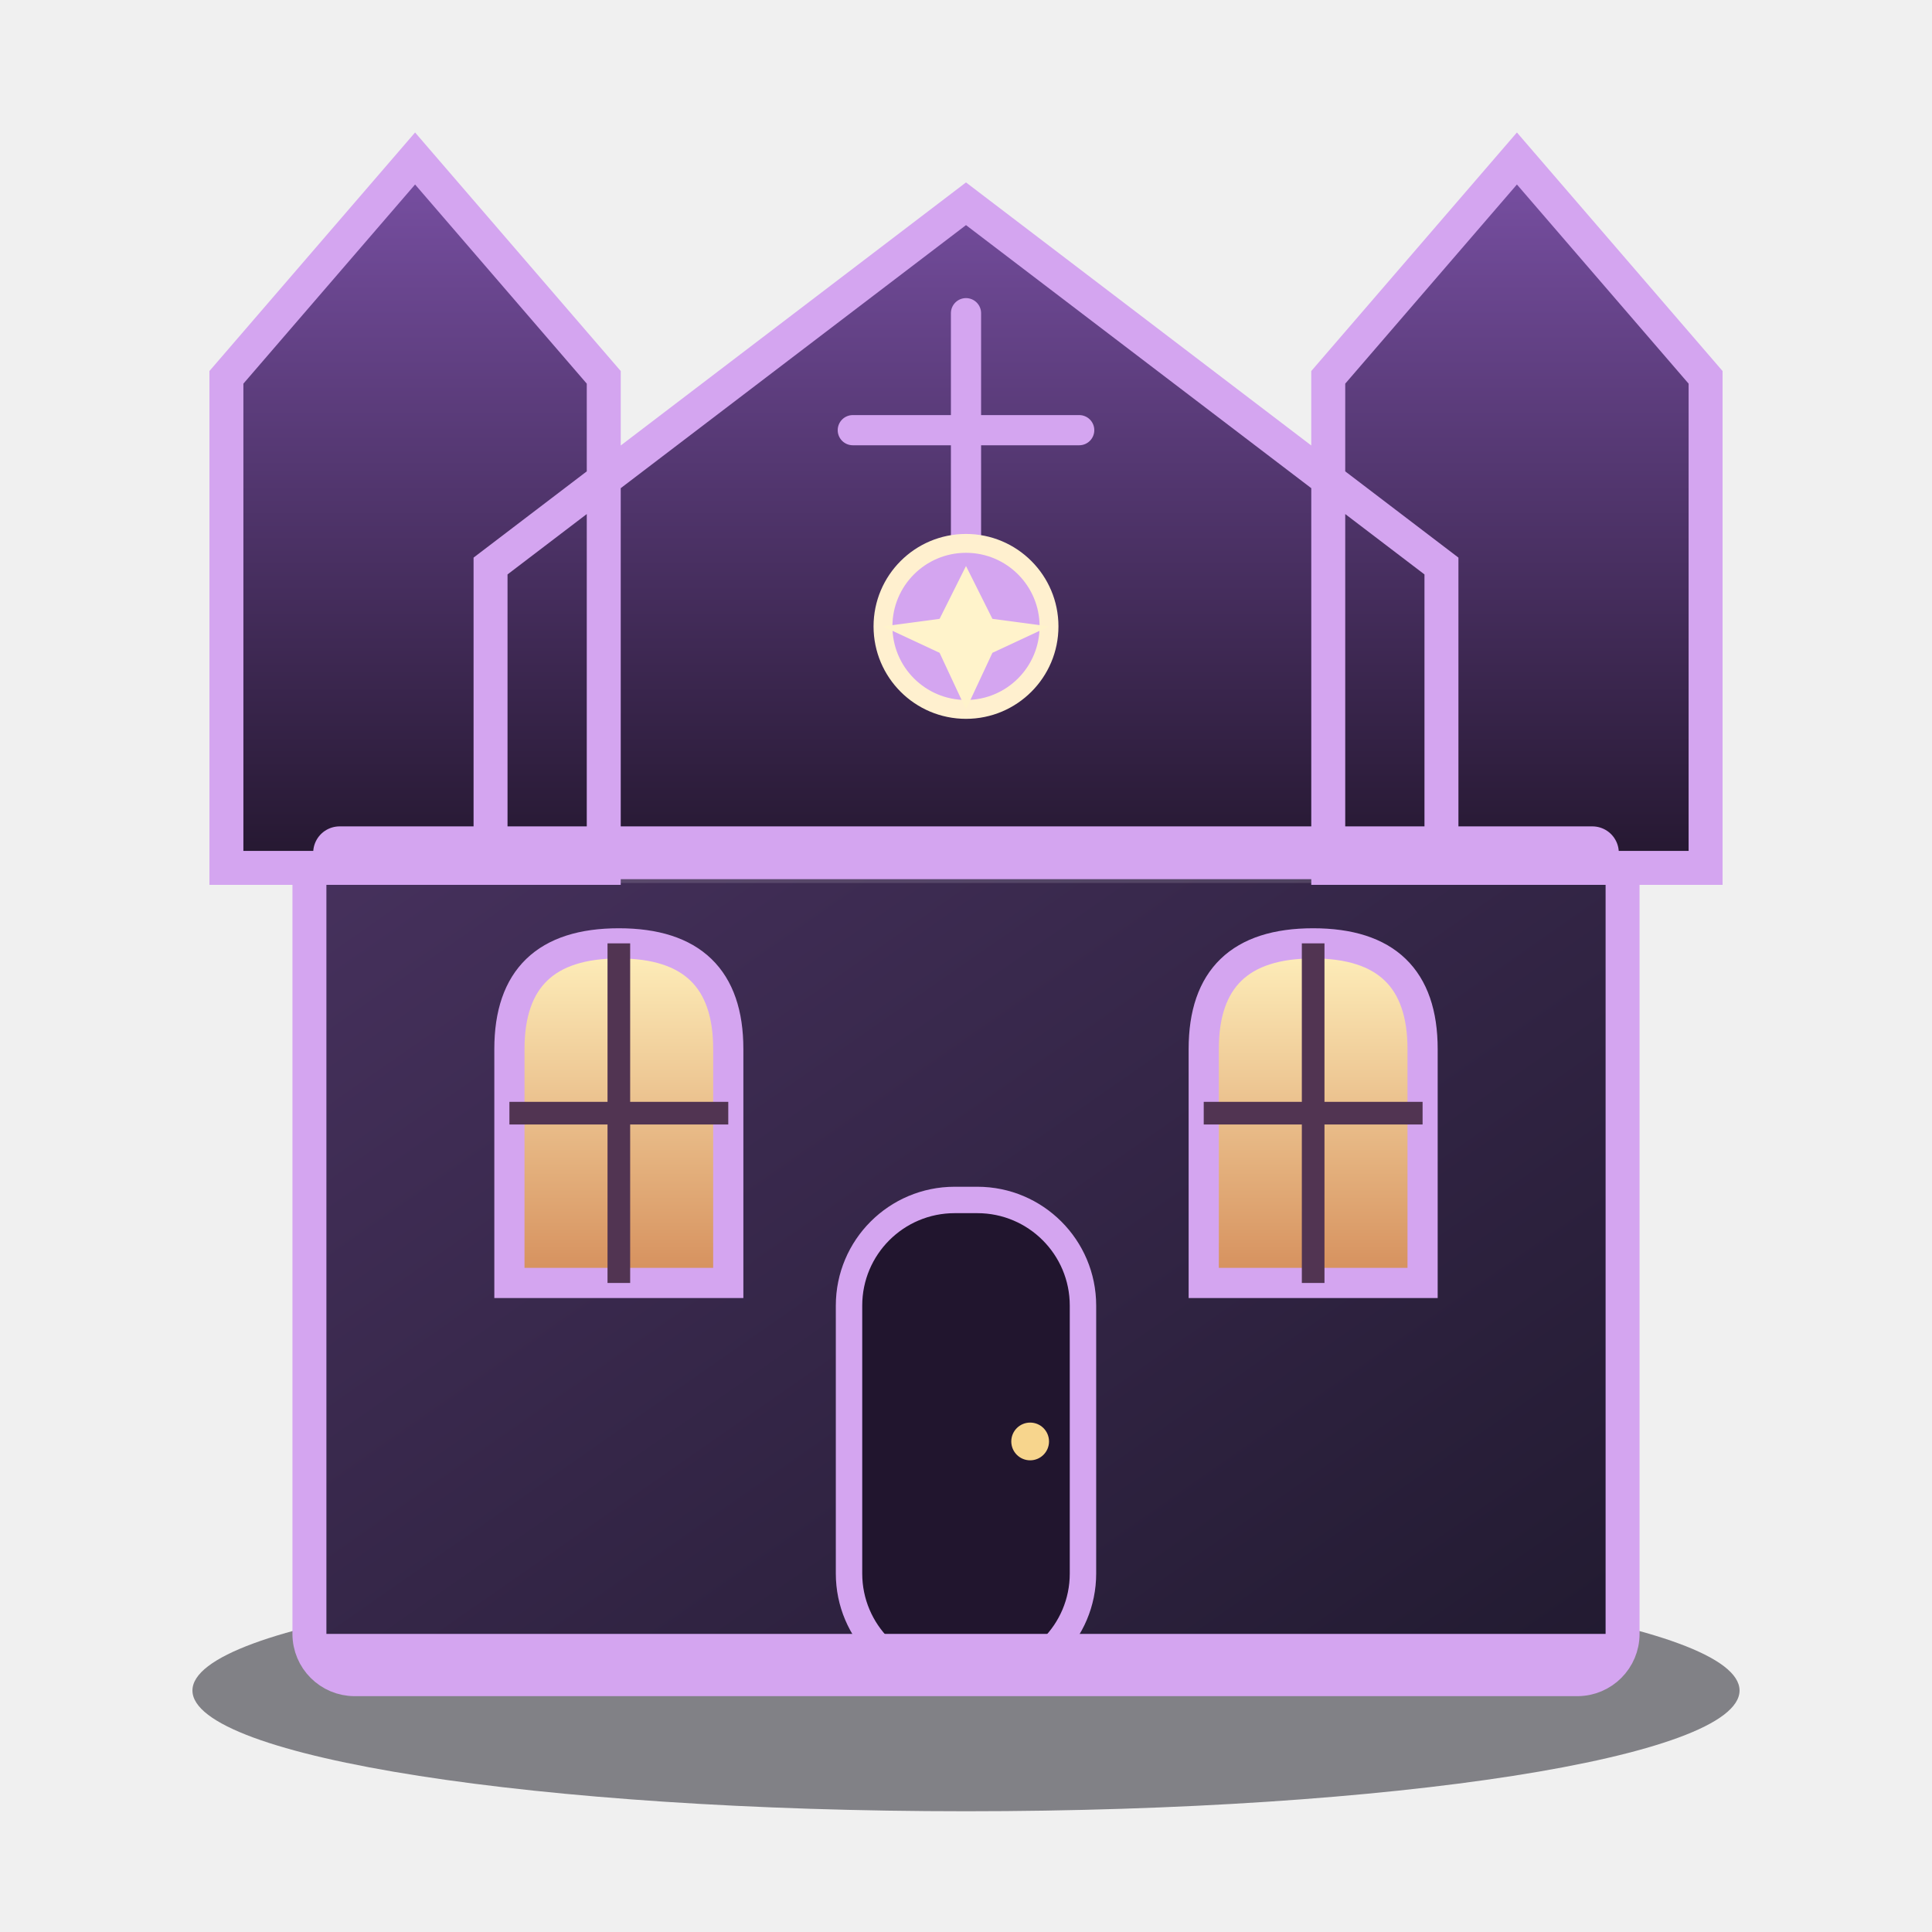
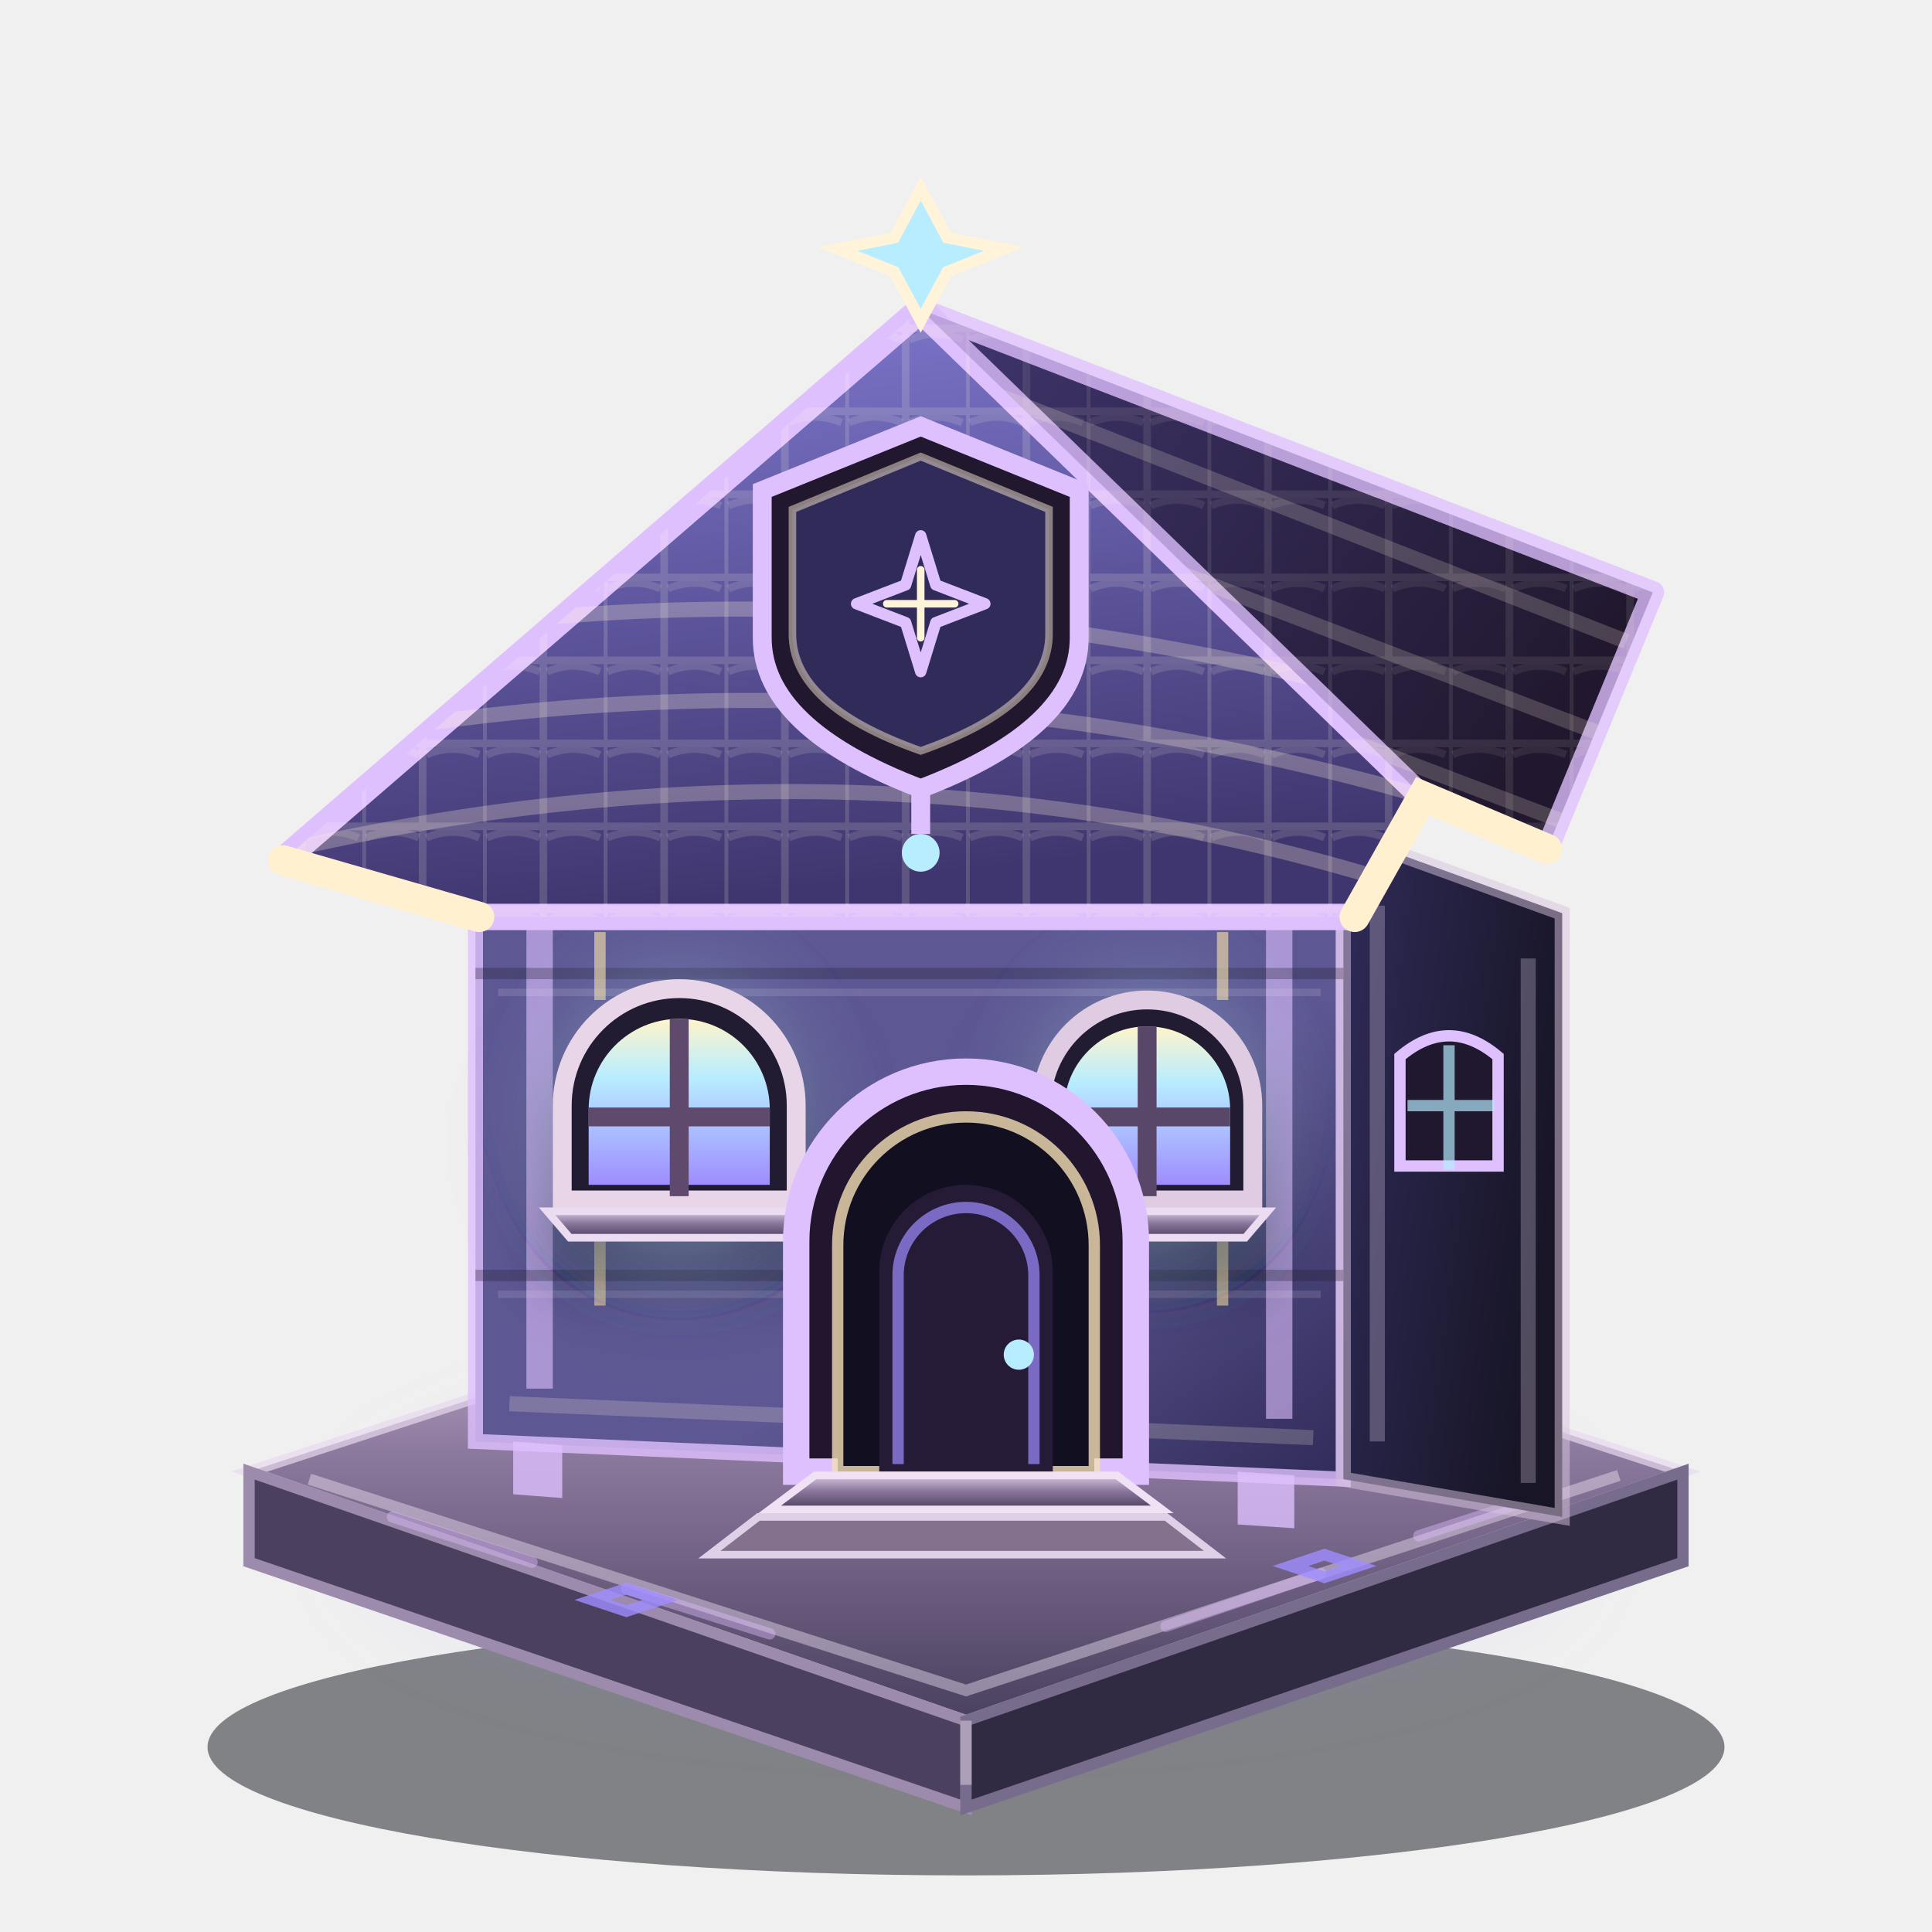
- <svg xmlns="http://www.w3.org/2000/svg" width="512" height="512" viewBox="0 0 512 512">
+ <svg xmlns="http://www.w3.org/2000/svg" width="512" height="512" viewBox="0 0 512 512" role="img" aria-label="Spell Academy">
  <defs>
-     <linearGradient id="wall" x1="0" y1="0" x2="1" y2="1">
-       <stop stop-color="#48325f" />
-       <stop offset="1" stop-color="#211a30" />
+     <linearGradient id="wallFront" x1="0" y1="0" x2="1" y2="1">
+       <stop stop-color="#5d5793" />
+       <stop offset=".62" stop-color="#5d5793" />
+       <stop offset="1" stop-color="#302b58" />
    </linearGradient>
-     <linearGradient id="roof" x1="0" y1="0" x2="0" y2="1">
-       <stop stop-color="#7950a4" />
-       <stop offset="1" stop-color="#24172f" />
+     <linearGradient id="wallSide" x1="0" y1="0" x2="1" y2=".4">
+       <stop stop-color="#302b58" />
+       <stop offset="1" stop-color="#171526" />
    </linearGradient>
-     <linearGradient id="window" x1="0" y1="0" x2="0" y2="1">
-       <stop stop-color="#fff0bc" />
-       <stop offset="1" stop-color="#d58e5b" />
+     <linearGradient id="roofFront" x1="0" y1="0" x2=".2" y2="1">
+       <stop stop-color="#817bd3" />
+       <stop offset="1" stop-color="#40366f" />
    </linearGradient>
+     <linearGradient id="roofSide" x1="0" y1="0" x2="1" y2=".5">
+       <stop stop-color="#40366f" />
+       <stop offset="1" stop-color="#21182f" />
+     </linearGradient>
+     <linearGradient id="stone" x1="0" y1="0" x2="0" y2="1">
+       <stop stop-color="#d9c8e2" />
+       <stop offset=".45" stop-color="#8b789d" />
+       <stop offset="1" stop-color="#4a405f" />
+     </linearGradient>
+     <linearGradient id="glass" x1="0" y1="0" x2="0" y2="1">
+       <stop stop-color="#fff4cb" />
+       <stop offset=".35" stop-color="#b8edff" />
+       <stop offset="1" stop-color="#9f8cff" />
+     </linearGradient>
+     <radialGradient id="windowGlow">
+       <stop stop-color="#b8edff" stop-opacity=".55" />
+       <stop offset="1" stop-color="#b8edff" stop-opacity="0" />
+     </radialGradient>
+     <pattern id="roofTiles" width="32" height="22" patternUnits="userSpaceOnUse">
+       <path d="M0 21H32M0 0V21M16 0V21" fill="none" stroke="#fff4dc" stroke-opacity=".16" stroke-width="2" />
+       <path d="M1 2Q8-1 15 2M17 2Q24-1 31 2" fill="none" stroke="#fff4dc" stroke-opacity=".14" stroke-width="2" />
+     </pattern>
+     <clipPath id="frontRoofClip">
+       <path d="M75 228 244 82 377 211 359 243 127 243Z" />
+     </clipPath>
+     <clipPath id="sideRoofClip">
+       <path d="M244 82 438 157 410 225 377 211Z" />
+     </clipPath>
+     <filter id="softGlow" x="-80%" y="-80%" width="260%" height="260%">
+       <feGaussianBlur stdDeviation="12" />
+     </filter>
+     <filter id="drop" x="-30%" y="-30%" width="160%" height="180%">
+       <feGaussianBlur in="SourceAlpha" stdDeviation="8" />
+       <feOffset dy="10" />
+       <feComponentTransfer>
+         <feFuncA type="linear" slope=".5" />
+       </feComponentTransfer>
+       <feMerge>
+         <feMergeNode />
+         <feMergeNode in="SourceGraphic" />
+       </feMerge>
+     </filter>
  </defs>
-   <ellipse cx="256" cy="448" rx="205" ry="32" fill="#090812" opacity=".48" />
-   <rect x="82" y="205" width="348" height="240" rx="12" fill="url(#wall)" stroke="#d4a5f0" stroke-width="9" />
-   <path d="M105 230 L407 230" stroke="#ffffff" stroke-opacity=".13" stroke-width="8" />
-   <path d="M60 230 L60 100 110 42 160 100 160 230Z M352 230 L352 100 402 42 452 100 452 230Z M130 225 L130 150 256 54 382 150 382 225Z" fill="url(#roof)" stroke="#d4a5f0" stroke-width="9" />
-   <path d="M90 226 L422 226" stroke="#d4a5f0" stroke-width="14" stroke-linecap="round" />
-   <rect x="225" y="318" width="62" height="127" rx="28" fill="#21152e" stroke="#d4a5f0" stroke-width="7" />
-   <circle cx="273" cy="382" r="5" fill="#f7d58d" />
-   <path d="M135 278 Q135 250 164 250 Q193 250 193 278 L193 340 135 340Z M319 278 Q319 250 348 250 Q377 250 377 278 L377 340 319 340Z" fill="url(#window)" stroke="#d4a5f0" stroke-width="8" />
-   <path d="M164 250 L164 340 M135 295 L193 295 M348 250 L348 340 M319 295 L377 295" stroke="#513452" stroke-width="6" />
-   <path d="M256 83 L256 145 M226 114 L286 114" stroke="#d4a5f0" stroke-width="8" stroke-linecap="round" />
-   <circle cx="256" cy="166" r="22" fill="#d4a5f0" stroke="#fff0cf" stroke-width="5" />
-   <path d="M256 150 L263 164 278 166 263 173 256 188 249 173 234 166 249 164Z" fill="#fff3cb" />
-   <path d="M82 438 L430 438" stroke="#d4a5f0" stroke-width="10" />
+   <ellipse cx="256" cy="463" rx="201" ry="34" fill="#070a12" opacity=".48" />
+   <ellipse cx="256" cy="408" rx="158" ry="40" fill="#9f8cff" opacity=".13" filter="url(#softGlow)" />
+   <path d="M66 390 256 328 446 390 256 456Z" fill="url(#stone)" stroke="#e9d9ef" stroke-opacity=".7" stroke-width="3" />
+   <path d="M66 390 256 456V479L66 414Z" fill="#4b405d" stroke="#9c8bac" stroke-width="3" />
+   <path d="M256 456 446 390V414L256 479Z" fill="#302a43" stroke="#786c8c" stroke-width="3" />
+   <path d="M82 392 256 448 429 391M256 456V473" fill="none" stroke="#f4e8f8" stroke-opacity=".42" stroke-width="3" />
+   <path d="M104 402 141 414M166 421 204 433M309 431 350 417M376 407 410 396" stroke="#dfc0ff" stroke-opacity=".42" stroke-width="3" stroke-linecap="round" />
+   <path d="M126 221 356 221V392L126 382Z" fill="url(#wallFront)" stroke="#dfc0ff" stroke-opacity=".8" stroke-width="4" />
+   <path d="M356 221 414 242V402L356 392Z" fill="url(#wallSide)" stroke="#d9c4de" stroke-opacity=".5" stroke-width="4" />
+   <path d="M134 235 348 235M135 372 348 381" stroke="#fff5dc" stroke-opacity=".2" stroke-width="4" />
+   <path d="M143 242V368M339 242V376" stroke="#dfc0ff" stroke-opacity=".6" stroke-width="7" />
+   <path d="M365 240V382M405 254V393" stroke="#e7d8ed" stroke-opacity=".28" stroke-width="4" />
+   <path d="M126 258H356M126 338H356" stroke="#211b30" stroke-opacity=".3" stroke-width="3" />
+   <path d="M132 263H350M132 343H350" stroke="#f4e9fb" stroke-opacity=".14" stroke-width="2" />
+   <path d="M159 247V265M324 247V265M159 329V346M324 329V346" stroke="#f3dba4" stroke-opacity=".65" stroke-width="3" />
+   <g filter="url(#drop)">
+     <ellipse cx="180" cy="293" rx="38" ry="44" fill="url(#windowGlow)" filter="url(#softGlow)" />
+     <path d="M149 318V293A31 31 0 0 1 211 293V318Z" fill="#211a32" stroke="#e8d5e8" stroke-width="5" />
+     <path d="M156 314V294A24 24 0 0 1 204 294V314Z" fill="url(#glass)" />
+     <path d="M180 270V317M156 296H204" stroke="#5e496c" stroke-width="5" />
+     <path d="M145 321H215L209 328H151Z" fill="url(#stone)" stroke="#ecdcf2" stroke-width="2" />
+     <ellipse cx="304" cy="293" rx="35" ry="42" fill="url(#windowGlow)" filter="url(#softGlow)" />
+     <path d="M276 318V293A28 28 0 0 1 332 293V318Z" fill="#211a32" stroke="#dfcbe2" stroke-width="5" />
+     <path d="M282 314V294A22 22 0 0 1 326 294V314Z" fill="url(#glass)" />
+     <path d="M304 272V317M282 296H326" stroke="#594768" stroke-width="5" />
+     <path d="M272 321H336L330 328H278Z" fill="url(#stone)" stroke="#ecdcf2" stroke-width="2" />
+   </g>
+   <path d="M211 390V329A45 45 0 0 1 301 329V390Z" fill="#21162e" stroke="#dfc0ff" stroke-width="7" />
+   <path d="M222 390V330A34 34 0 0 1 290 330V390Z" fill="#120f21" stroke="#f3dfb5" stroke-opacity=".8" stroke-width="3" />
+   <path d="M233 390V337A23 23 0 0 1 279 337V390Z" fill="#261b36" />
+   <path d="M238 388V338A18 18 0 0 1 274 338V388" fill="none" stroke="#9f8cff" stroke-opacity=".7" stroke-width="3" />
+   <circle cx="270" cy="359" r="4" fill="#b8edff" />
+   <path d="M216 391H296L308 400H204Z" fill="url(#stone)" stroke="#f1e1f4" stroke-width="2" />
+   <path d="M201 402H309L322 412H188Z" fill="#83718e" stroke="#ded0e7" stroke-width="2" />
+   <path d="M75 228 244 82 377 211 359 243 127 243Z" fill="url(#roofFront)" stroke="#dfc0ff" stroke-width="7" stroke-linejoin="round" />
+   <path d="M244 82 438 157 410 225 377 211Z" fill="url(#roofSide)" stroke="#dfc0ff" stroke-opacity=".78" stroke-width="6" stroke-linejoin="round" />
+   <g clip-path="url(#frontRoofClip)">
+     <path d="M64 176Q221 141 386 190M62 201Q226 164 394 216M73 226Q236 188 385 239" fill="none" stroke="#fff2d9" stroke-opacity=".27" stroke-width="4" />
+     <path d="M75 228 244 82 377 211 359 243 127 243Z" fill="url(#roofTiles)" />
+   </g>
+   <g clip-path="url(#sideRoofClip)">
+     <path d="M260 103 431 170M253 129 423 194M249 155 415 218" fill="none" stroke="#fff2d9" stroke-opacity=".19" stroke-width="4" />
+     <path d="M244 82 438 157 410 225 377 211Z" fill="url(#roofTiles)" opacity=".6" />
+   </g>
+   <path d="M75 228 127 243M359 243 377 211 410 225" fill="none" stroke="#fff0d0" stroke-width="8" stroke-linecap="round" />
+   <path d="M244 82V58" stroke="#dfc0ff" stroke-width="7" />
+   <path d="M244 50 251 63 266 66 251 72 244 85 237 72 222 66 237 63Z" fill="#b8edff" stroke="#fff4da" stroke-width="3" />
+   <path d="M244 113 286 130V169Q286 193 244 209Q202 193 202 169V130Z" fill="#21182f" stroke="#dfc0ff" stroke-width="5" />
+   <path d="M244 121 278 135V168Q278 187 244 199Q210 187 210 168V135Z" fill="#302b58" stroke="#fff0d0" stroke-opacity=".48" stroke-width="2" />
+   <g transform="translate(244 160)">
+     <g transform="translate(0 0)" fill="none" stroke="#dfc0ff" stroke-width="3" stroke-linecap="round" stroke-linejoin="round">
+       <path d="M0-18 4-5 17 0 4 5 0 18-4 5-17 0-4-5Z" />
+       <path d="M-9 0H9M0-9V9" stroke="#fff4d8" stroke-width="2" />
+     </g>
+   </g>
+   <path d="M244 209V221" stroke="#dfc0ff" stroke-width="5" />
+   <circle cx="244" cy="226" r="5" fill="#b8edff" />
+   <path d="M371 280Q384 269 397 280V309H371Z" fill="#20182e" stroke="#dfc0ff" stroke-width="3" />
+   <path d="M384 277V310M373 293H396" stroke="#b8edff" stroke-opacity=".68" stroke-width="3" />
+   <path d="M136 382 149 383V397L136 396ZM328 390 343 391V405L328 404Z" fill="#dfc0ff" opacity=".78" />
+   <g fill="none" stroke="#9f8cff" stroke-width="3" opacity=".8">
+     <path d="M157 424 166 421 175 424 166 427Z" />
+     <path d="M342 415 351 412 360 415 351 418Z" />
+   </g>
</svg>
